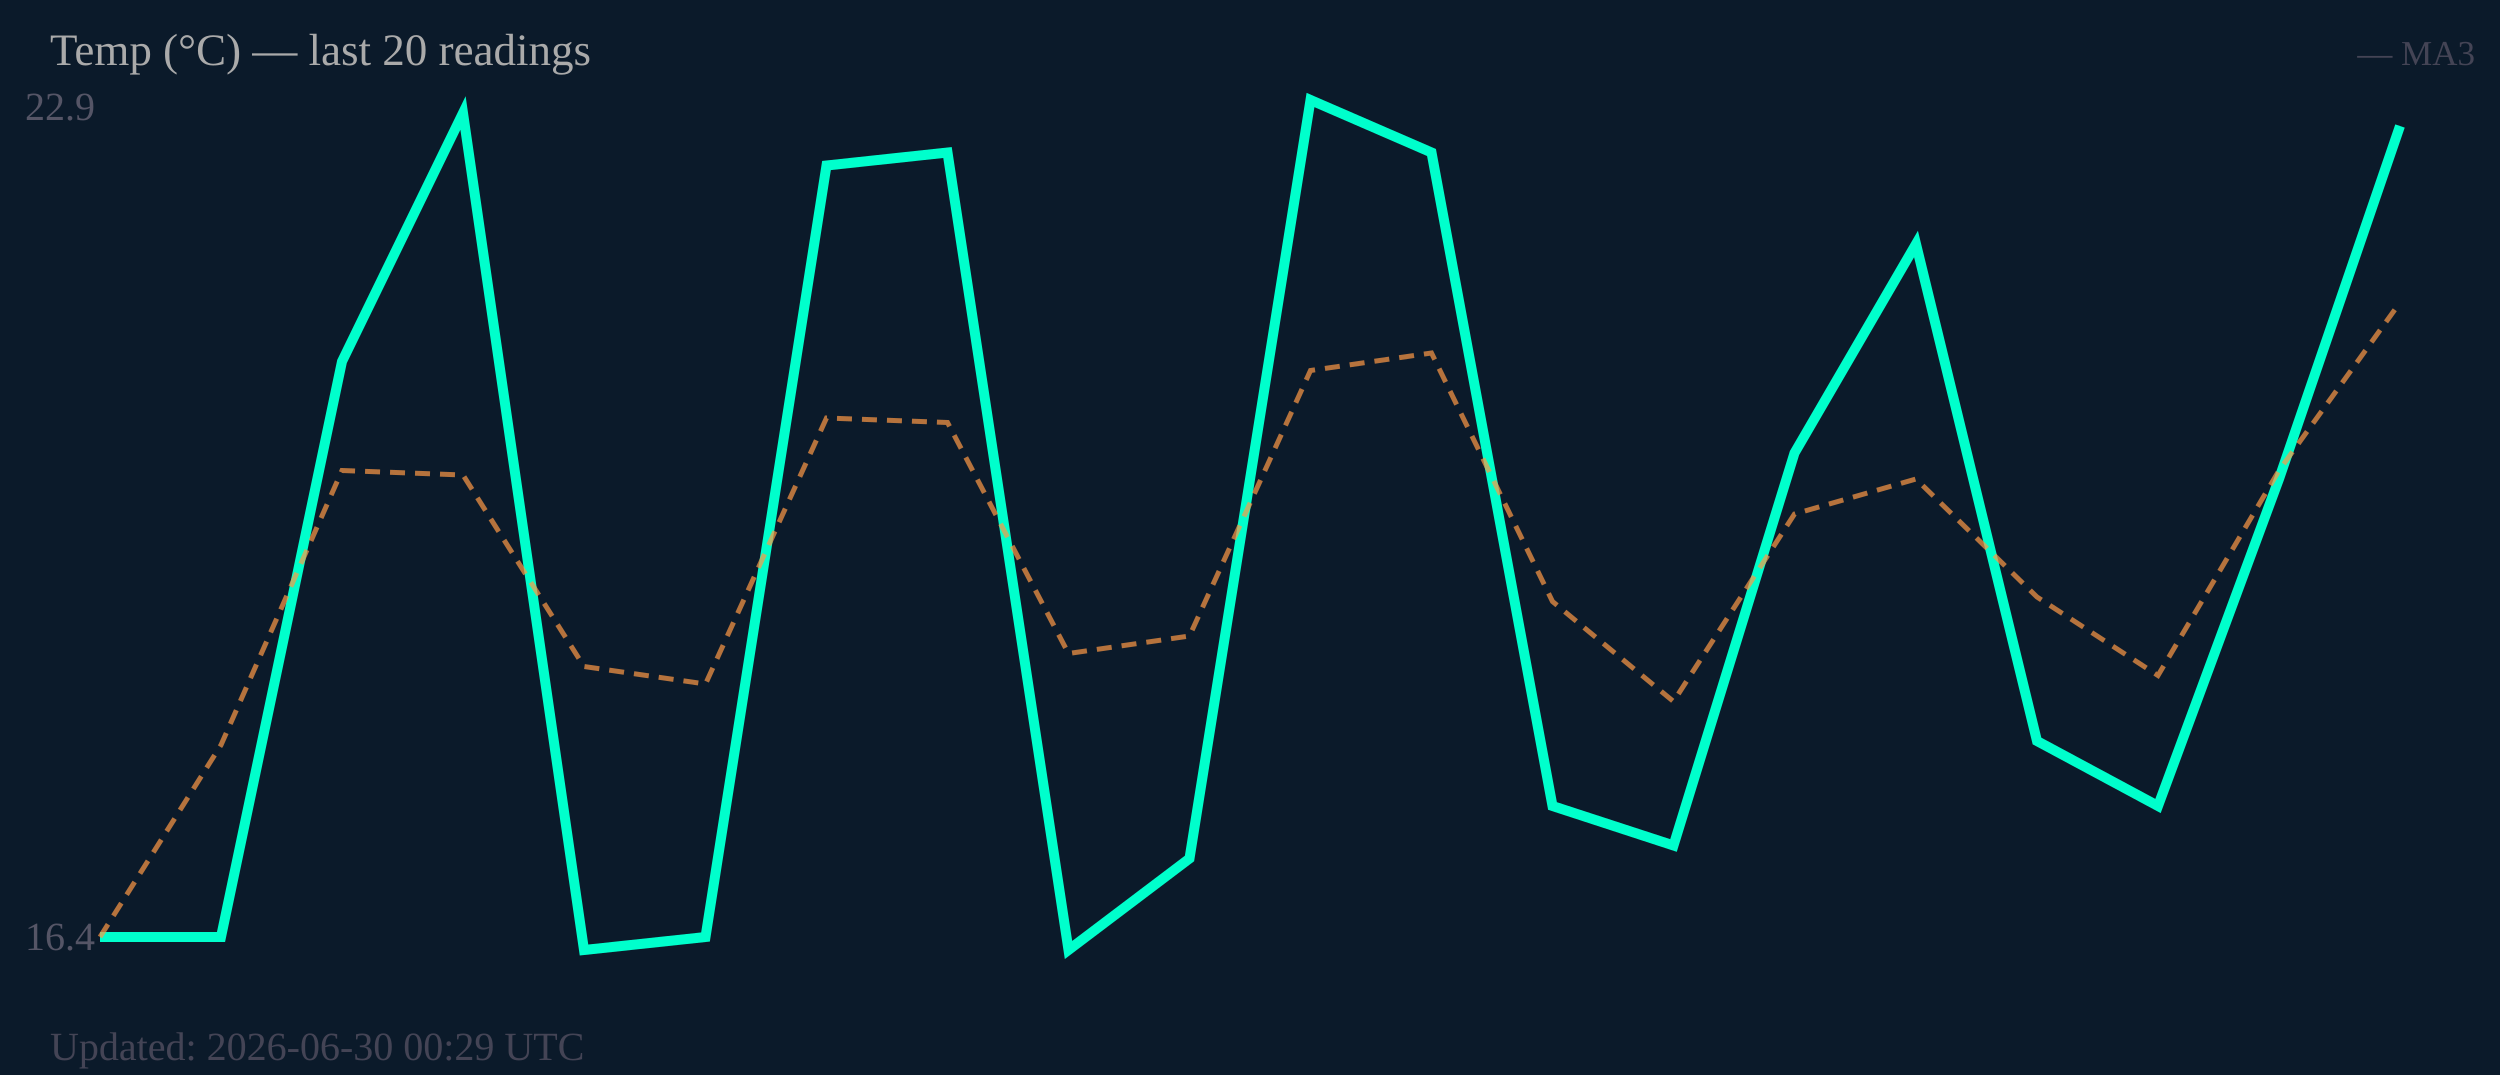
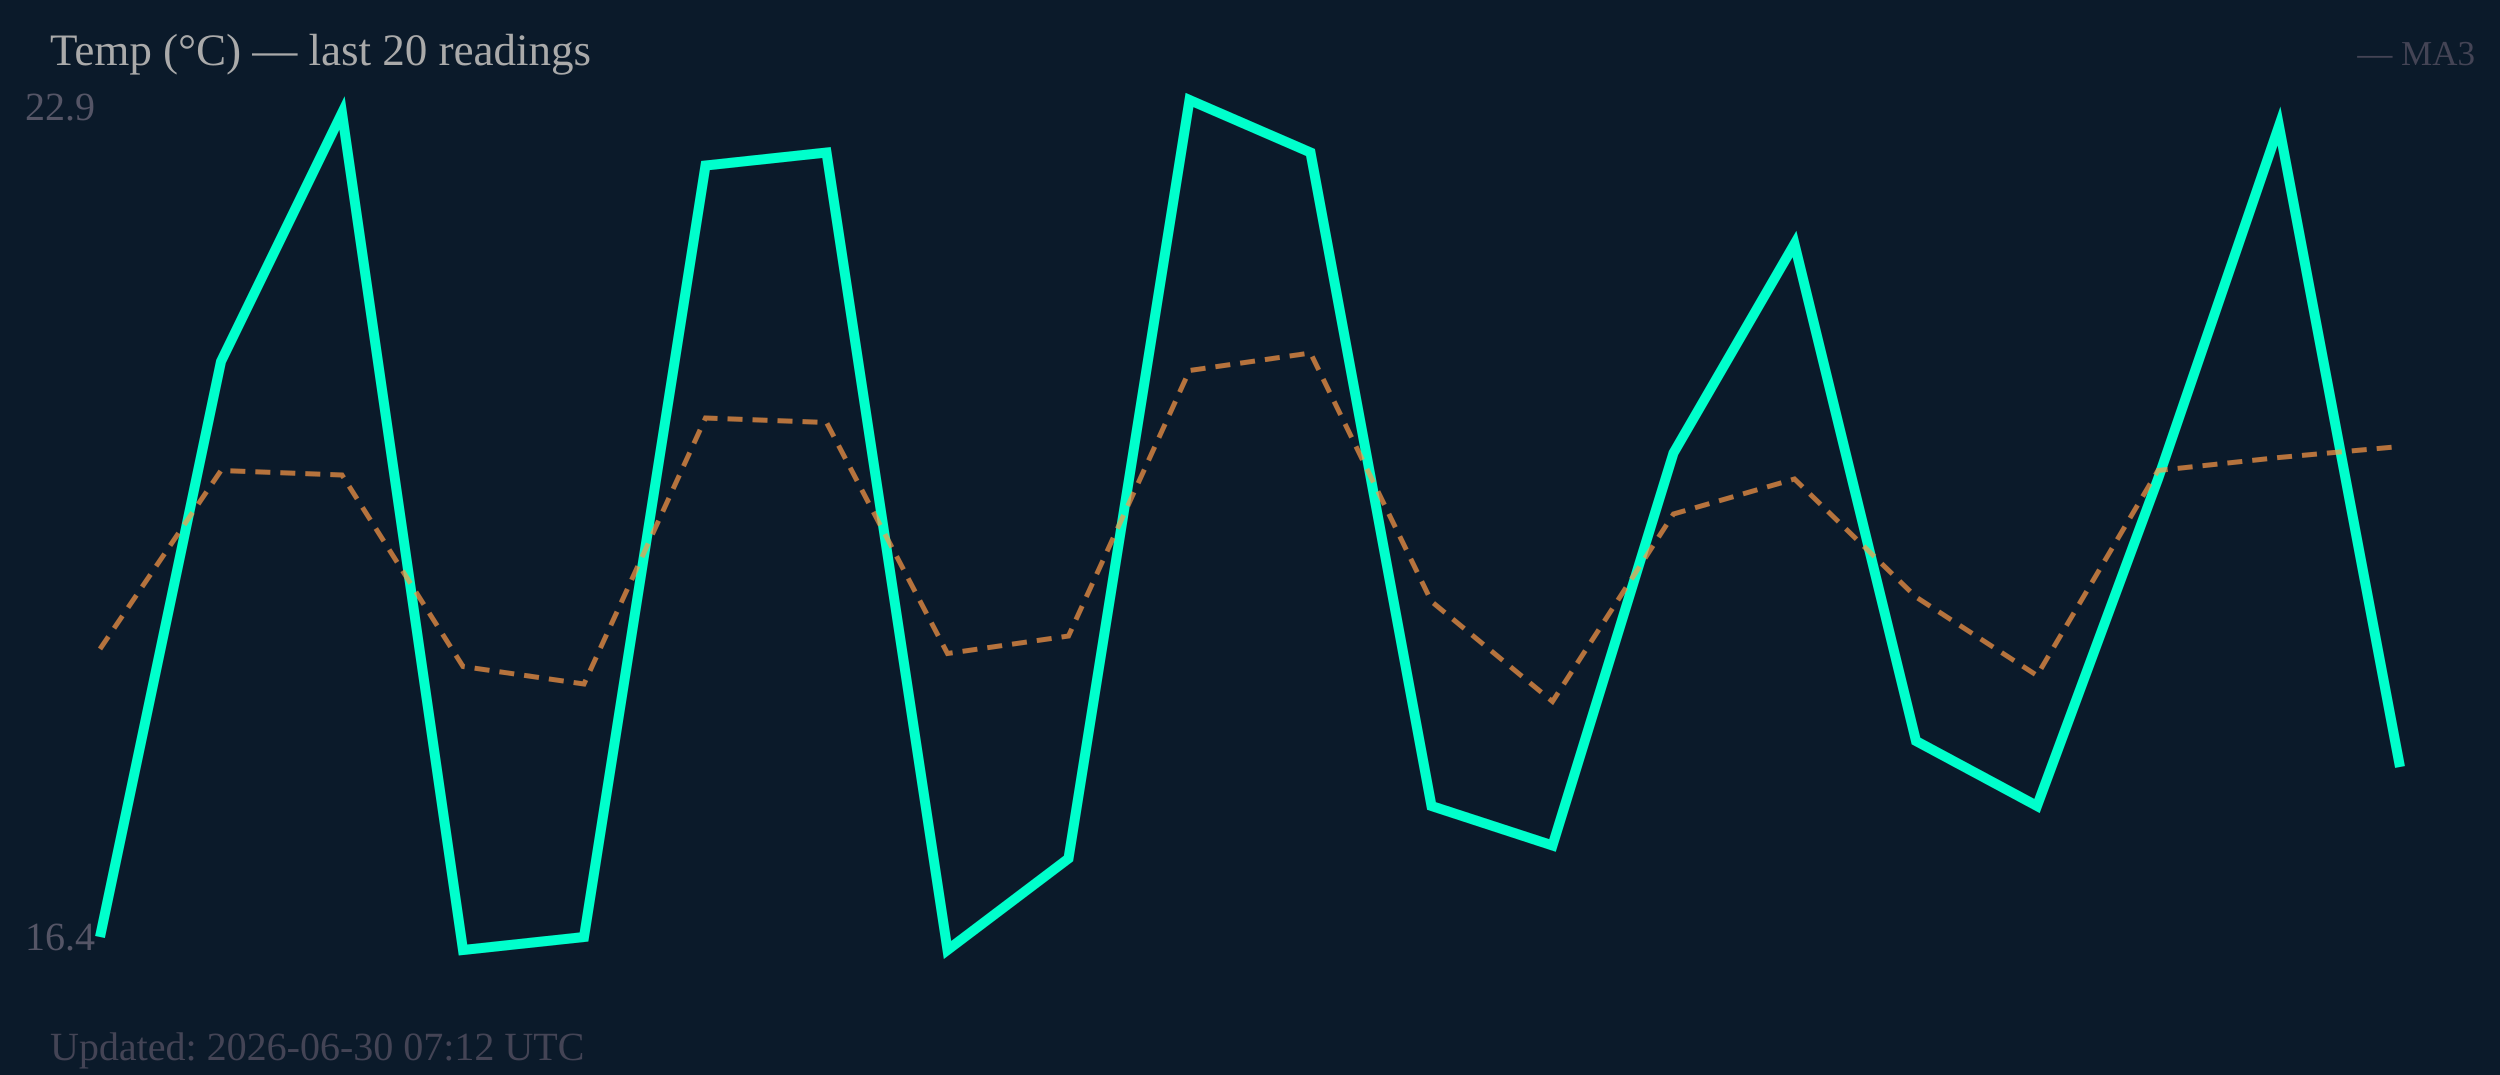
<svg xmlns="http://www.w3.org/2000/svg" width="500" height="215" viewBox="0 0 500 215">
  <rect width="500" height="215" fill="#0b1a2a" />
  <text x="5" y="24" font-size="8" fill="#556">22.9</text>
  <text x="5" y="190" font-size="8" fill="#556">16.4</text>
-   <polyline fill="none" stroke="#00ffcc" stroke-width="2" points="20.0,187.4 44.2,187.4 68.4,72.3 92.6,22.6 116.8,190.0 141.1,187.4 165.3,33.1 189.5,30.5 213.7,190.0 237.9,171.7 262.1,20.0 286.3,30.5 310.5,161.2 334.7,169.1 358.9,90.6 383.2,48.8 407.4,148.2 431.6,161.2 455.8,95.8 480.0,25.2" />
-   <polyline fill="none" stroke="#ff9944" stroke-width="1" stroke-dasharray="3,2" opacity="0.7" points="20.0,187.4 44.2,149.0 68.4,94.1 92.6,95.0 116.8,133.3 141.1,136.8 165.3,83.6 189.5,84.5 213.7,130.7 237.9,127.2 262.1,74.1 286.3,70.6 310.5,120.3 334.7,140.3 358.9,102.8 383.2,95.8 407.4,119.4 431.6,135.1 455.8,94.1 480.0,60.5" />
+   <polyline fill="none" stroke="#00ffcc" stroke-width="2" points="20.0,187.4 44.2,72.3 68.4,22.6 92.6,190.0 116.8,187.4 141.1,33.1 165.3,30.5 189.5,190.0 213.7,171.7 237.9,20.0 262.1,30.5 286.3,161.2 310.5,169.1 334.7,90.6 358.9,48.8 383.2,148.2 407.4,161.2 431.6,95.8 455.8,25.2 480.0,153.4" />
+   <polyline fill="none" stroke="#ff9944" stroke-width="1" stroke-dasharray="3,2" opacity="0.7" points="20.0,129.8 44.2,94.1 68.4,95.0 92.6,133.3 116.8,136.8 141.1,83.6 165.3,84.5 189.5,130.7 213.7,127.2 237.9,74.1 262.1,70.6 286.3,120.3 310.5,140.3 334.7,102.8 358.9,95.8 383.2,119.4 407.4,135.1 431.6,94.1 455.8,91.5 480.0,89.3" />
  <text x="10" y="13" font-size="9" fill="#aaa">Temp (°C) — last 20 readings</text>
  <text x="495" y="13" font-size="7" fill="#445" text-anchor="end">— MA3</text>
-   <text x="10" y="212" font-size="8" fill="#445">Updated: 2026-06-30 00:29 UTC</text>
+   <text x="10" y="212" font-size="8" fill="#445">Updated: 2026-06-30 07:12 UTC</text>
</svg>
